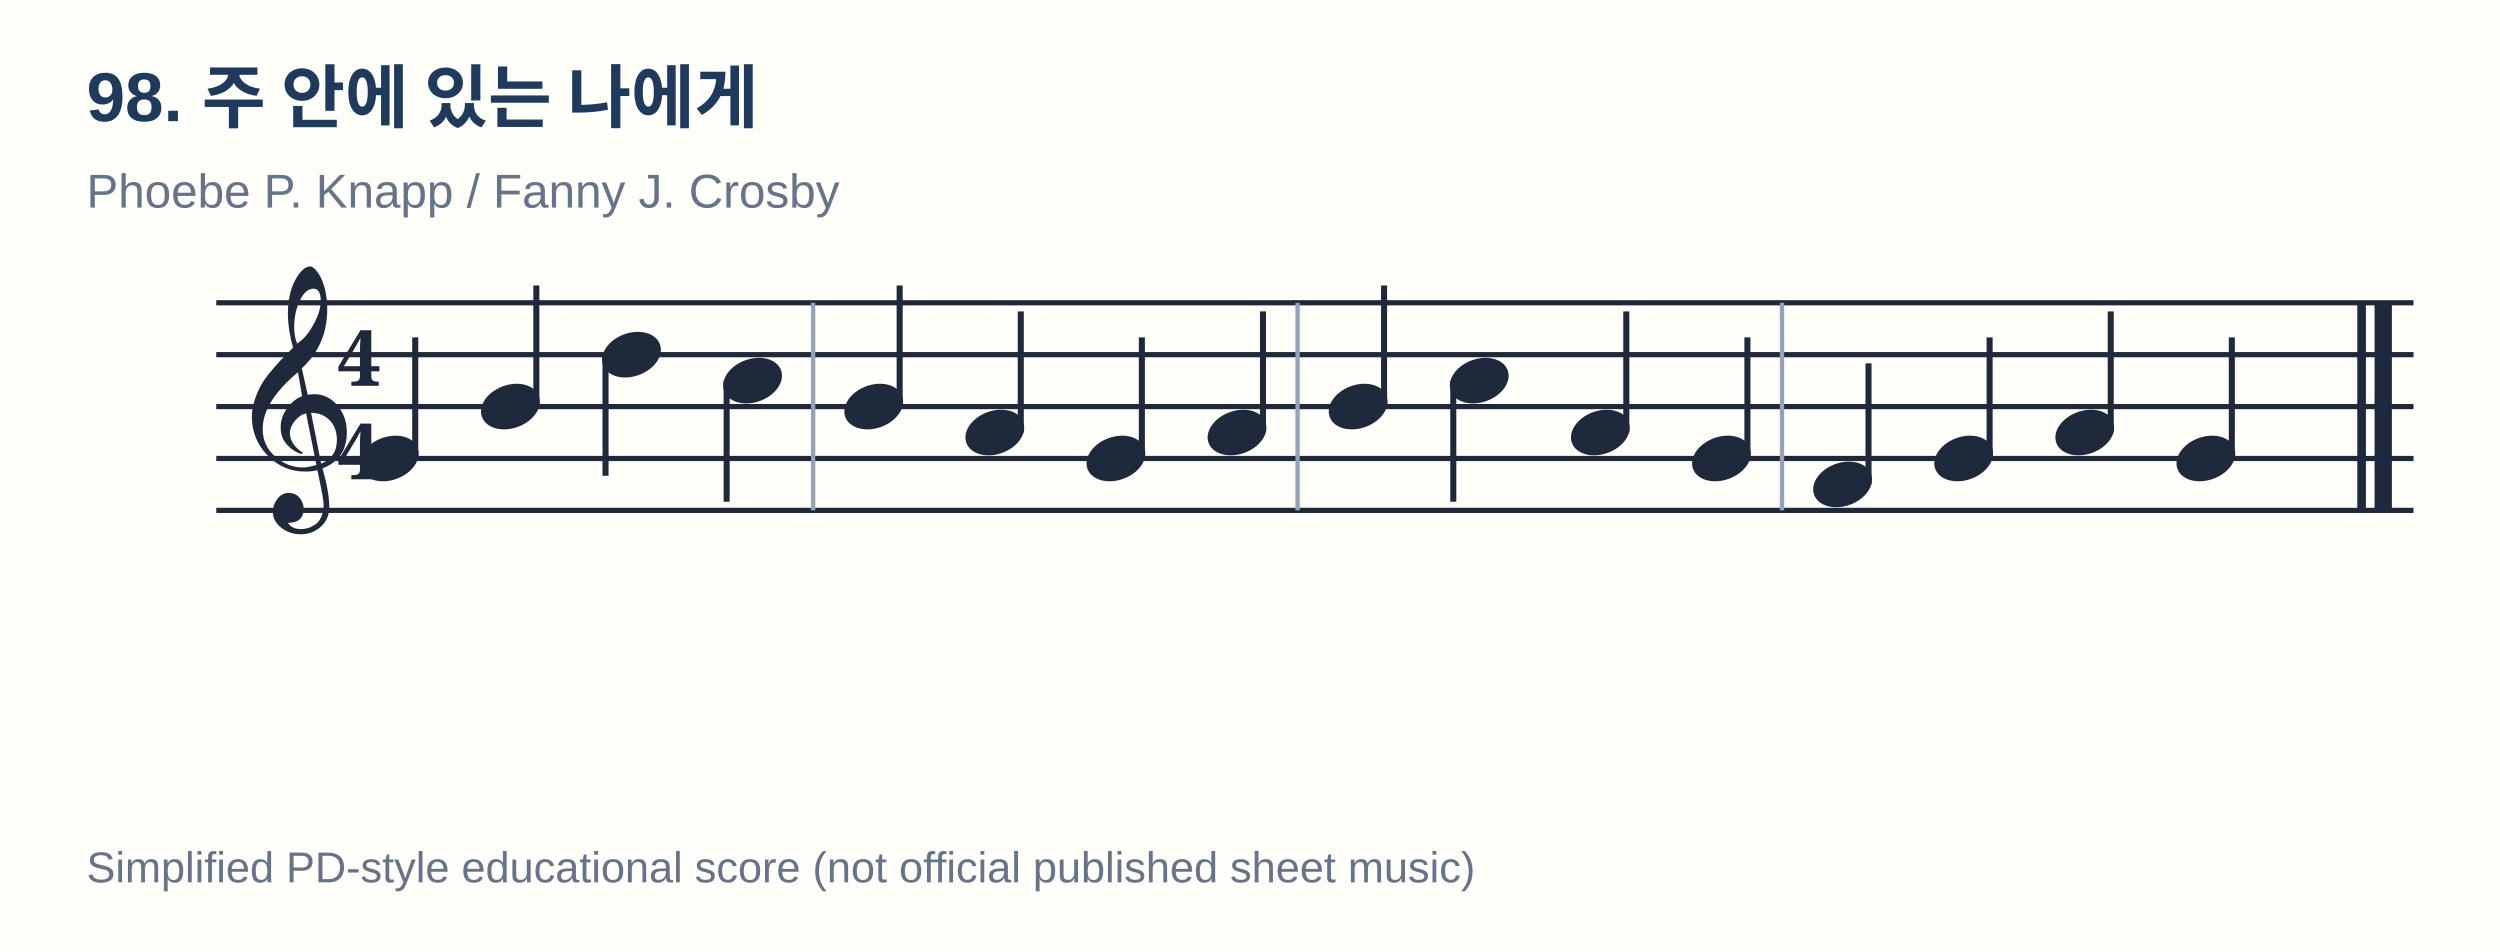
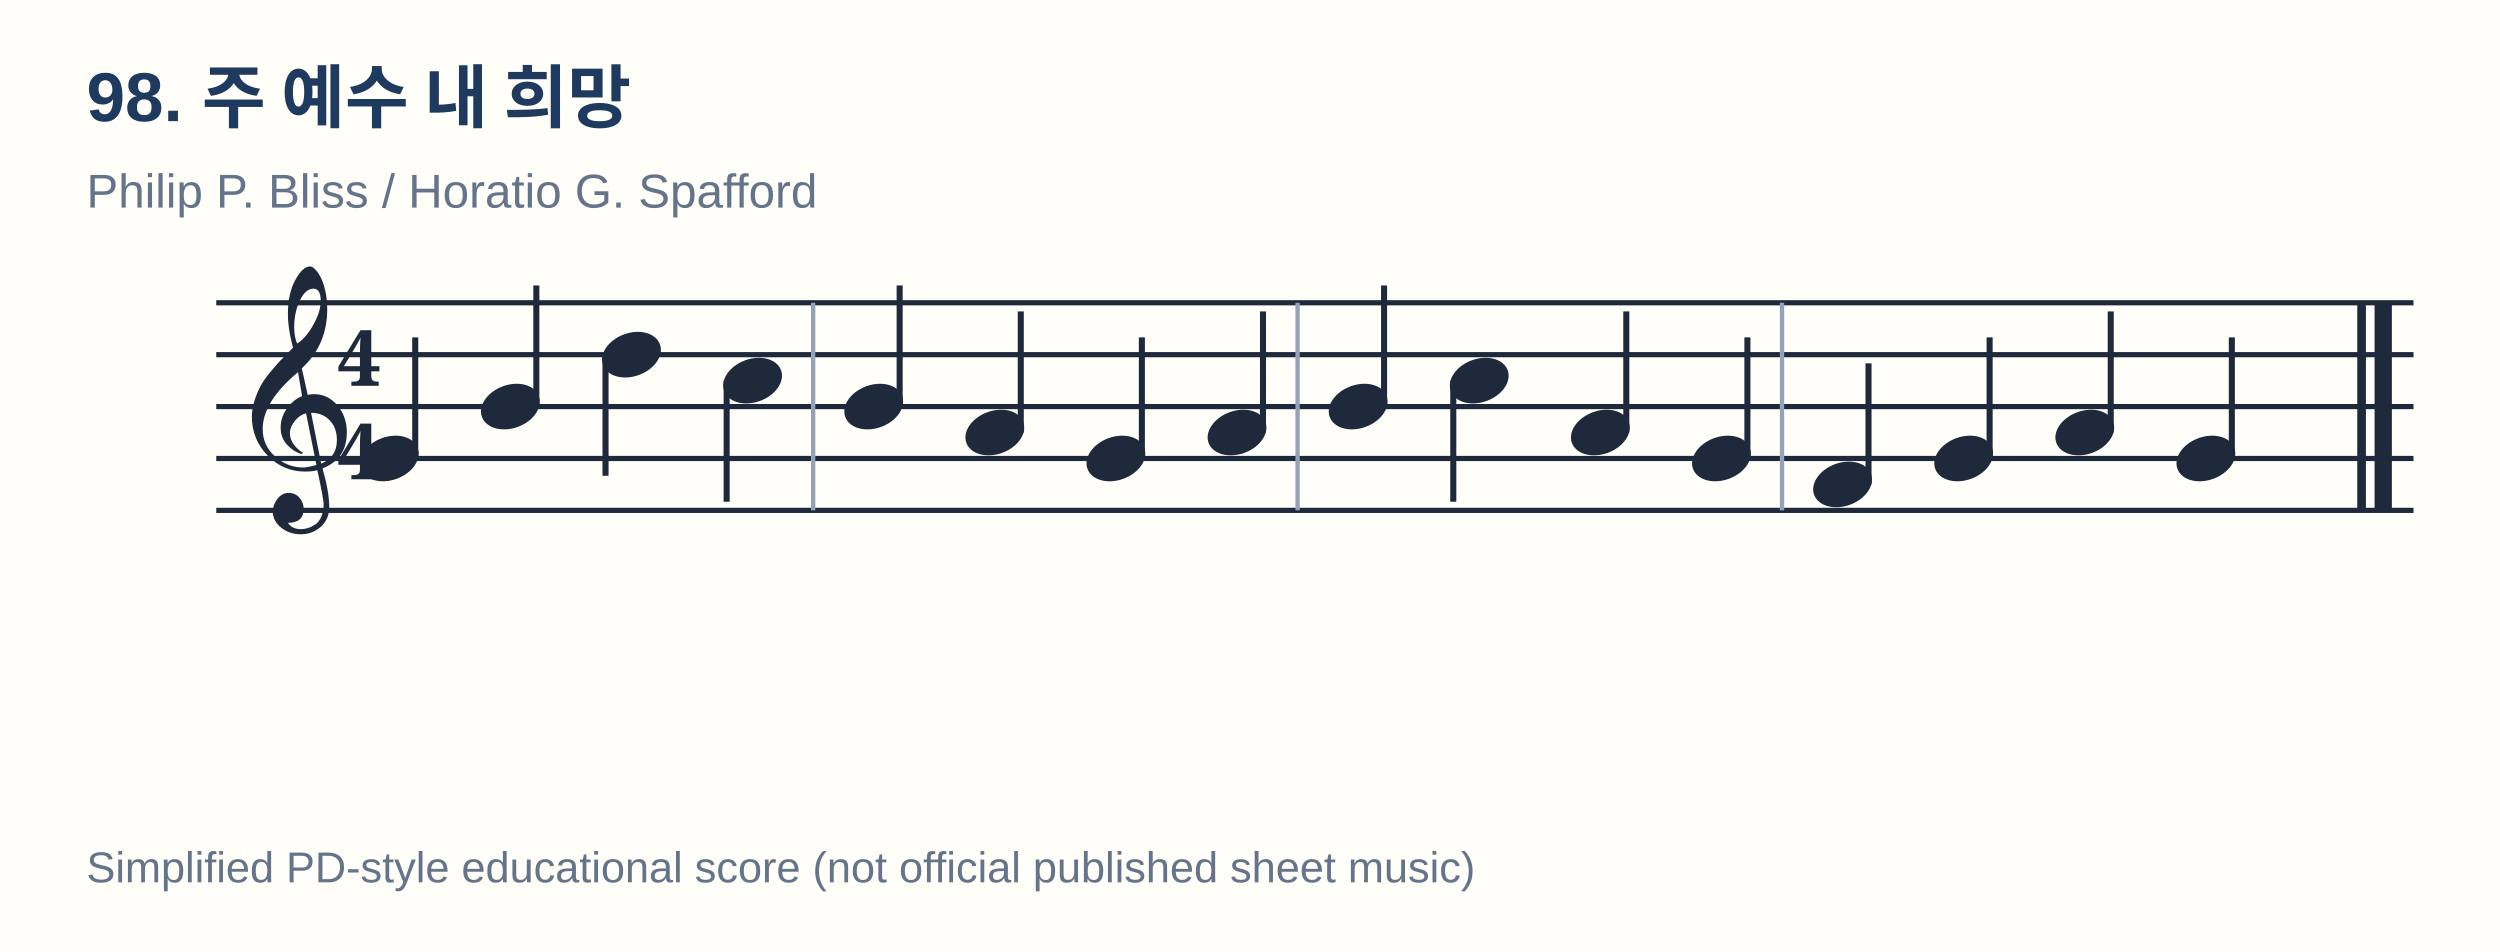
<svg xmlns="http://www.w3.org/2000/svg" width="578" height="220" viewBox="0 0 578 220">
  <rect width="100%" height="100%" fill="#FFFEF8" />
-   <text x="20" y="28" font-family="Malgun Gothic, Arial, sans-serif" font-size="16" font-weight="bold" fill="#1E3A5F">98. 주 안에 있는 나에게</text>
-   <text x="20" y="48" font-family="Arial, sans-serif" font-size="11" fill="#64748B">Phoebe P. Knapp / Fanny J. Crosby</text>
+   <text x="20" y="28" font-family="Malgun Gothic, Arial, sans-serif" font-size="16" font-weight="bold" fill="#1E3A5F">98. 주 예수 내 희망</text>
+   <text x="20" y="48" font-family="Arial, sans-serif" font-size="11" fill="#64748B">Philip P. Bliss / Horatio G. Spafford</text>
  <line x1="50" y1="70" x2="558" y2="70" stroke="#1E293B" stroke-width="1.2" />
  <line x1="50" y1="82" x2="558" y2="82" stroke="#1E293B" stroke-width="1.2" />
  <line x1="50" y1="94" x2="558" y2="94" stroke="#1E293B" stroke-width="1.2" />
  <line x1="50" y1="106" x2="558" y2="106" stroke="#1E293B" stroke-width="1.2" />
  <line x1="50" y1="118" x2="558" y2="118" stroke="#1E293B" stroke-width="1.2" />
  <text x="52" y="108.4" font-family="serif" font-size="52" fill="#1E293B">𝄞</text>
  <text x="78" y="89.2" font-family="serif" font-size="18" font-weight="bold" fill="#1E293B">4</text>
  <text x="78" y="110.8" font-family="serif" font-size="18" font-weight="bold" fill="#1E293B">4</text>
  <ellipse cx="90" cy="106.0" rx="7" ry="5" fill="#1E293B" transform="rotate(-20 90 106.0)" />
  <line x1="96" y1="106.0" x2="96" y2="78.0" stroke="#1E293B" stroke-width="1.4" />
  <ellipse cx="118" cy="94.0" rx="7" ry="5" fill="#1E293B" transform="rotate(-20 118 94.0)" />
  <line x1="124" y1="94.0" x2="124" y2="66.0" stroke="#1E293B" stroke-width="1.4" />
  <ellipse cx="146" cy="82.0" rx="7" ry="5" fill="#1E293B" transform="rotate(-20 146 82.0)" />
  <line x1="140" y1="82.0" x2="140" y2="110.0" stroke="#1E293B" stroke-width="1.4" />
  <ellipse cx="174" cy="88.0" rx="7" ry="5" fill="#1E293B" transform="rotate(-20 174 88.0)" />
  <line x1="168" y1="88.0" x2="168" y2="116.0" stroke="#1E293B" stroke-width="1.4" />
  <line x1="188.0" y1="70" x2="188.0" y2="118" stroke="#94A3B8" stroke-width="1" />
  <ellipse cx="202" cy="94.0" rx="7" ry="5" fill="#1E293B" transform="rotate(-20 202 94.0)" />
  <line x1="208" y1="94.0" x2="208" y2="66.0" stroke="#1E293B" stroke-width="1.4" />
  <ellipse cx="230" cy="100.0" rx="7" ry="5" fill="#1E293B" transform="rotate(-20 230 100.0)" />
  <line x1="236" y1="100.0" x2="236" y2="72.0" stroke="#1E293B" stroke-width="1.4" />
  <ellipse cx="258" cy="106.0" rx="7" ry="5" fill="#1E293B" transform="rotate(-20 258 106.0)" />
  <line x1="264" y1="106.0" x2="264" y2="78.0" stroke="#1E293B" stroke-width="1.4" />
  <ellipse cx="286" cy="100.0" rx="7" ry="5" fill="#1E293B" transform="rotate(-20 286 100.0)" />
  <line x1="292" y1="100.0" x2="292" y2="72.0" stroke="#1E293B" stroke-width="1.4" />
  <line x1="300.0" y1="70" x2="300.0" y2="118" stroke="#94A3B8" stroke-width="1" />
  <ellipse cx="314" cy="94.0" rx="7" ry="5" fill="#1E293B" transform="rotate(-20 314 94.0)" />
  <line x1="320" y1="94.0" x2="320" y2="66.0" stroke="#1E293B" stroke-width="1.4" />
  <ellipse cx="342" cy="88.0" rx="7" ry="5" fill="#1E293B" transform="rotate(-20 342 88.0)" />
  <line x1="336" y1="88.0" x2="336" y2="116.0" stroke="#1E293B" stroke-width="1.4" />
  <ellipse cx="370" cy="100.0" rx="7" ry="5" fill="#1E293B" transform="rotate(-20 370 100.0)" />
  <line x1="376" y1="100.0" x2="376" y2="72.0" stroke="#1E293B" stroke-width="1.4" />
  <ellipse cx="398" cy="106.0" rx="7" ry="5" fill="#1E293B" transform="rotate(-20 398 106.0)" />
  <line x1="404" y1="106.0" x2="404" y2="78.0" stroke="#1E293B" stroke-width="1.4" />
  <line x1="412.0" y1="70" x2="412.0" y2="118" stroke="#94A3B8" stroke-width="1" />
  <ellipse cx="426" cy="112.0" rx="7" ry="5" fill="#1E293B" transform="rotate(-20 426 112.0)" />
  <line x1="432" y1="112.0" x2="432" y2="84.0" stroke="#1E293B" stroke-width="1.4" />
  <ellipse cx="454" cy="106.0" rx="7" ry="5" fill="#1E293B" transform="rotate(-20 454 106.0)" />
  <line x1="460" y1="106.0" x2="460" y2="78.0" stroke="#1E293B" stroke-width="1.4" />
  <ellipse cx="482" cy="100.0" rx="7" ry="5" fill="#1E293B" transform="rotate(-20 482 100.0)" />
  <line x1="488" y1="100.0" x2="488" y2="72.0" stroke="#1E293B" stroke-width="1.4" />
  <ellipse cx="510" cy="106.0" rx="7" ry="5" fill="#1E293B" transform="rotate(-20 510 106.0)" />
  <line x1="516" y1="106.0" x2="516" y2="78.0" stroke="#1E293B" stroke-width="1.4" />
  <line x1="546" y1="70" x2="546" y2="118" stroke="#1E293B" stroke-width="2" />
  <line x1="551" y1="70" x2="551" y2="118" stroke="#1E293B" stroke-width="4" />
  <text x="20" y="204" font-family="Arial, sans-serif" font-size="10" fill="#64748B">Simplified PD-style educational score (not official published sheet music)</text>
</svg>
